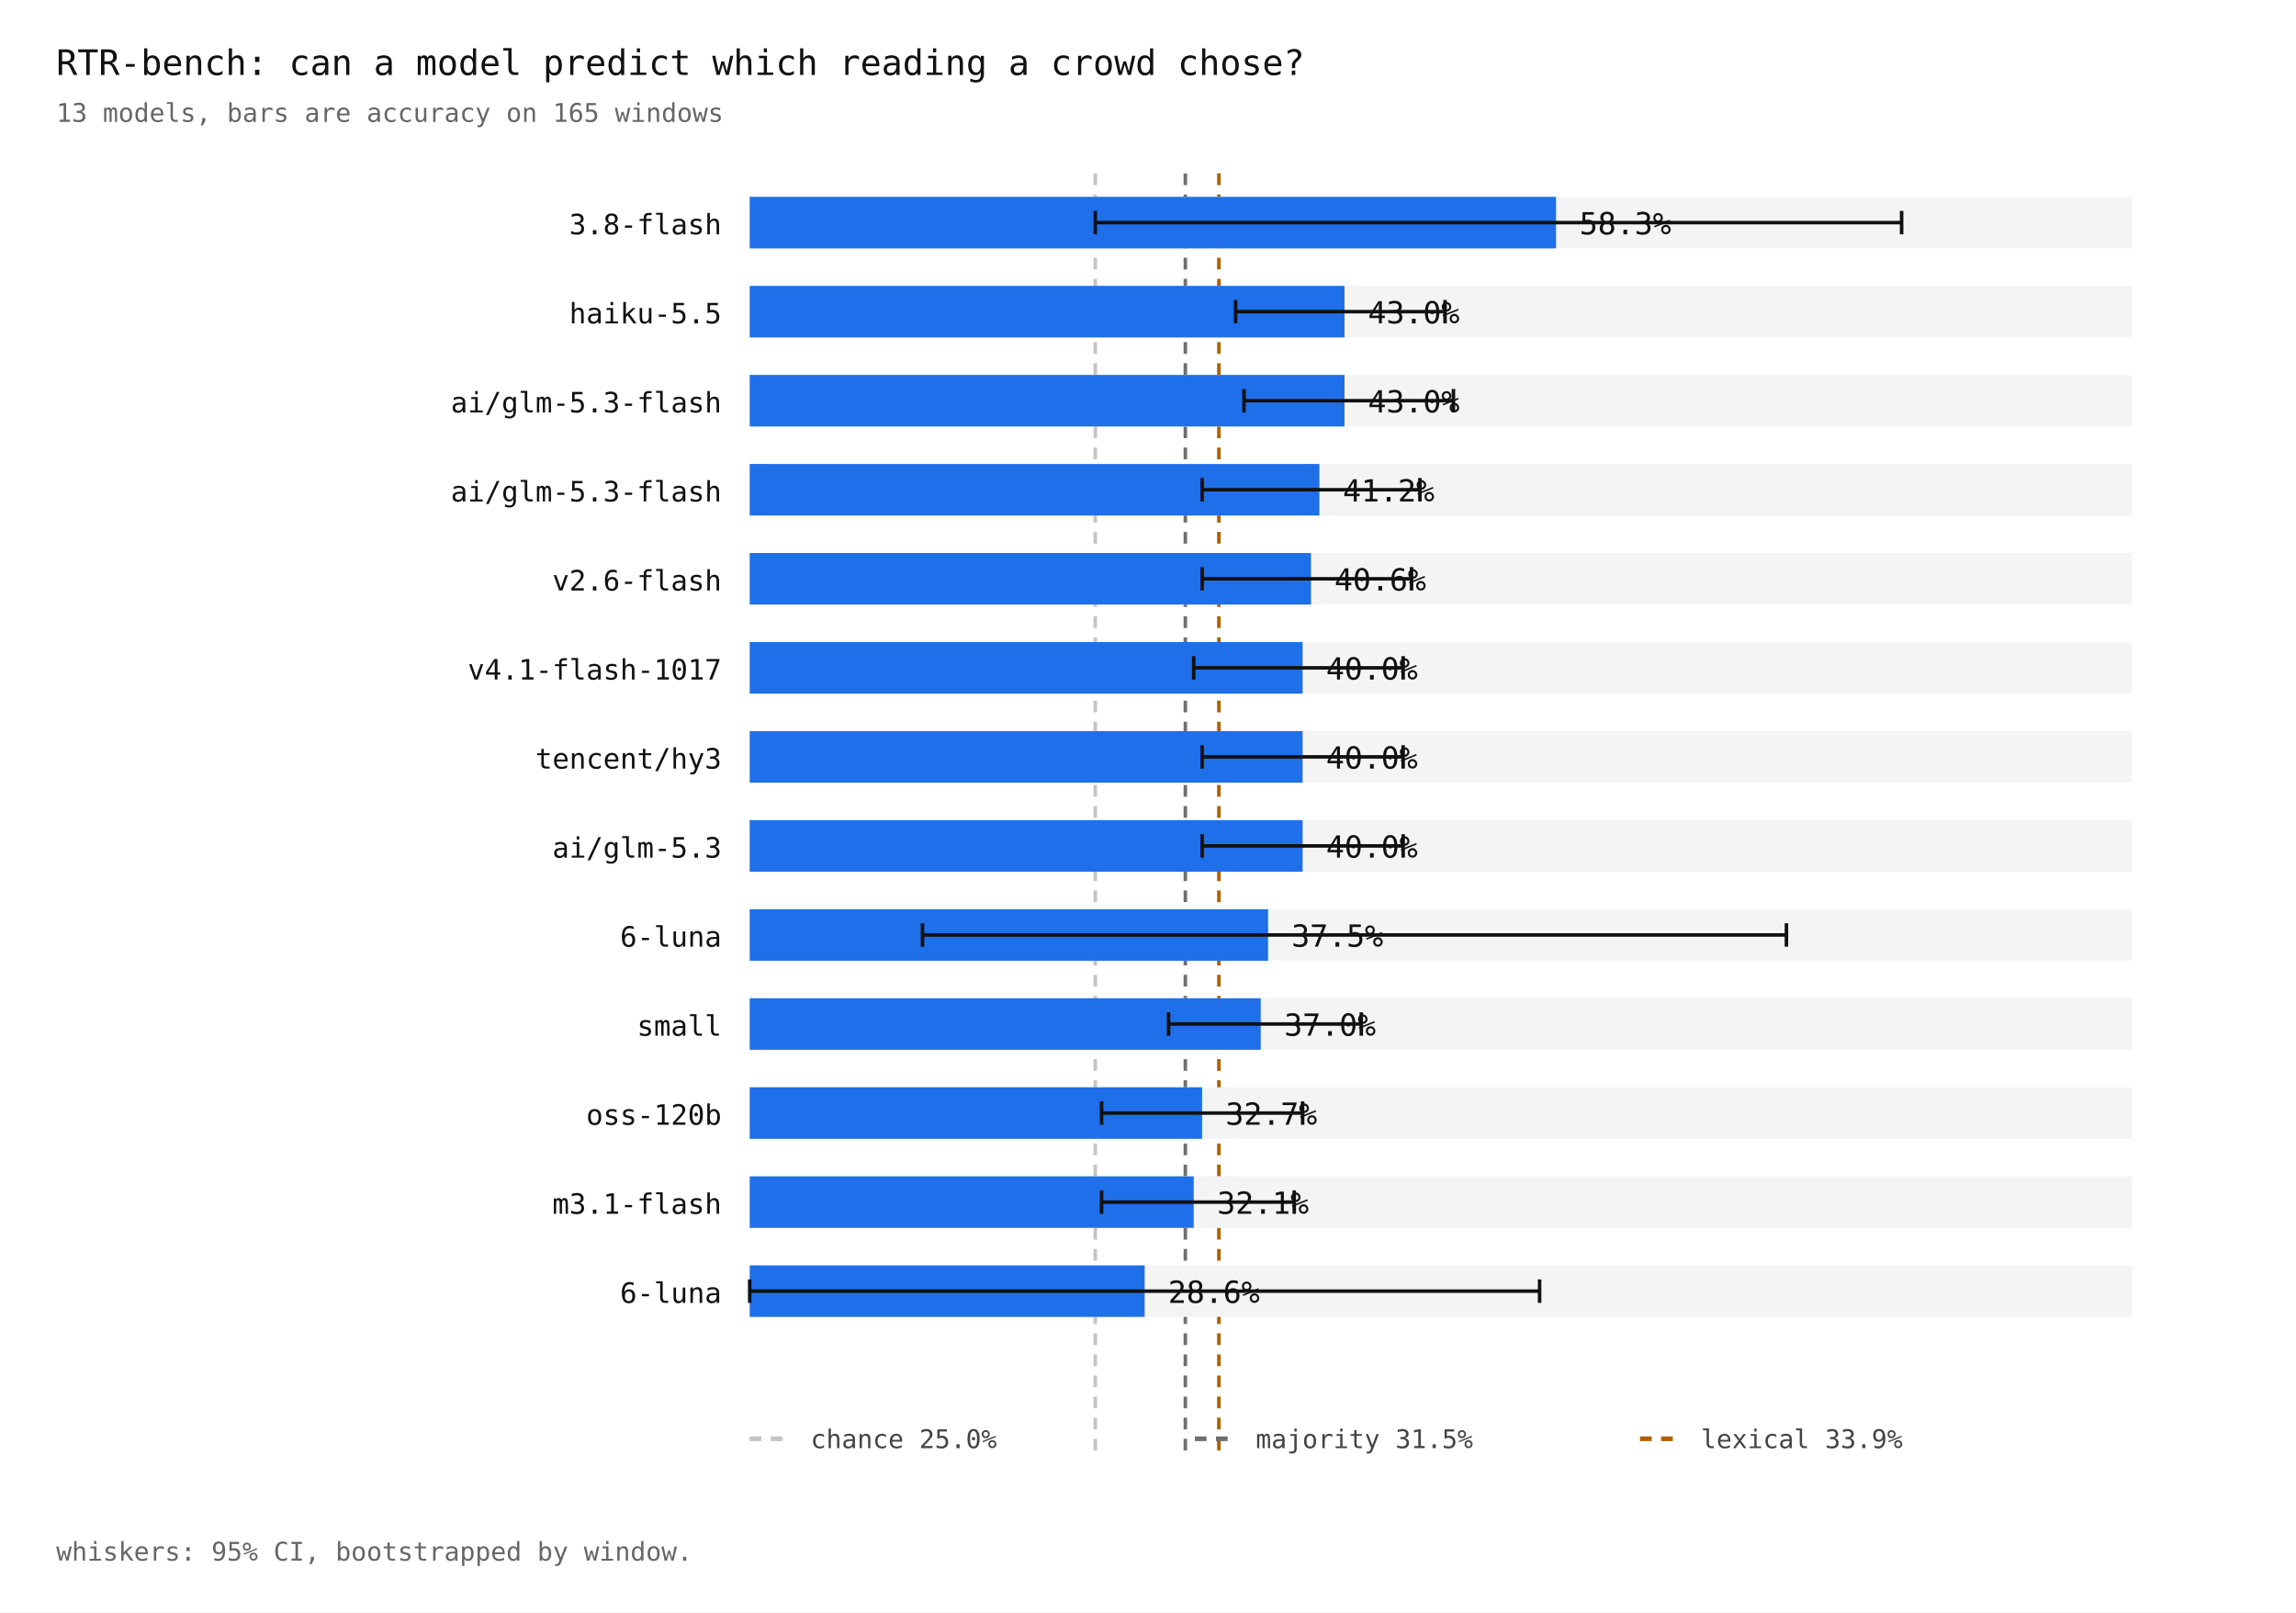
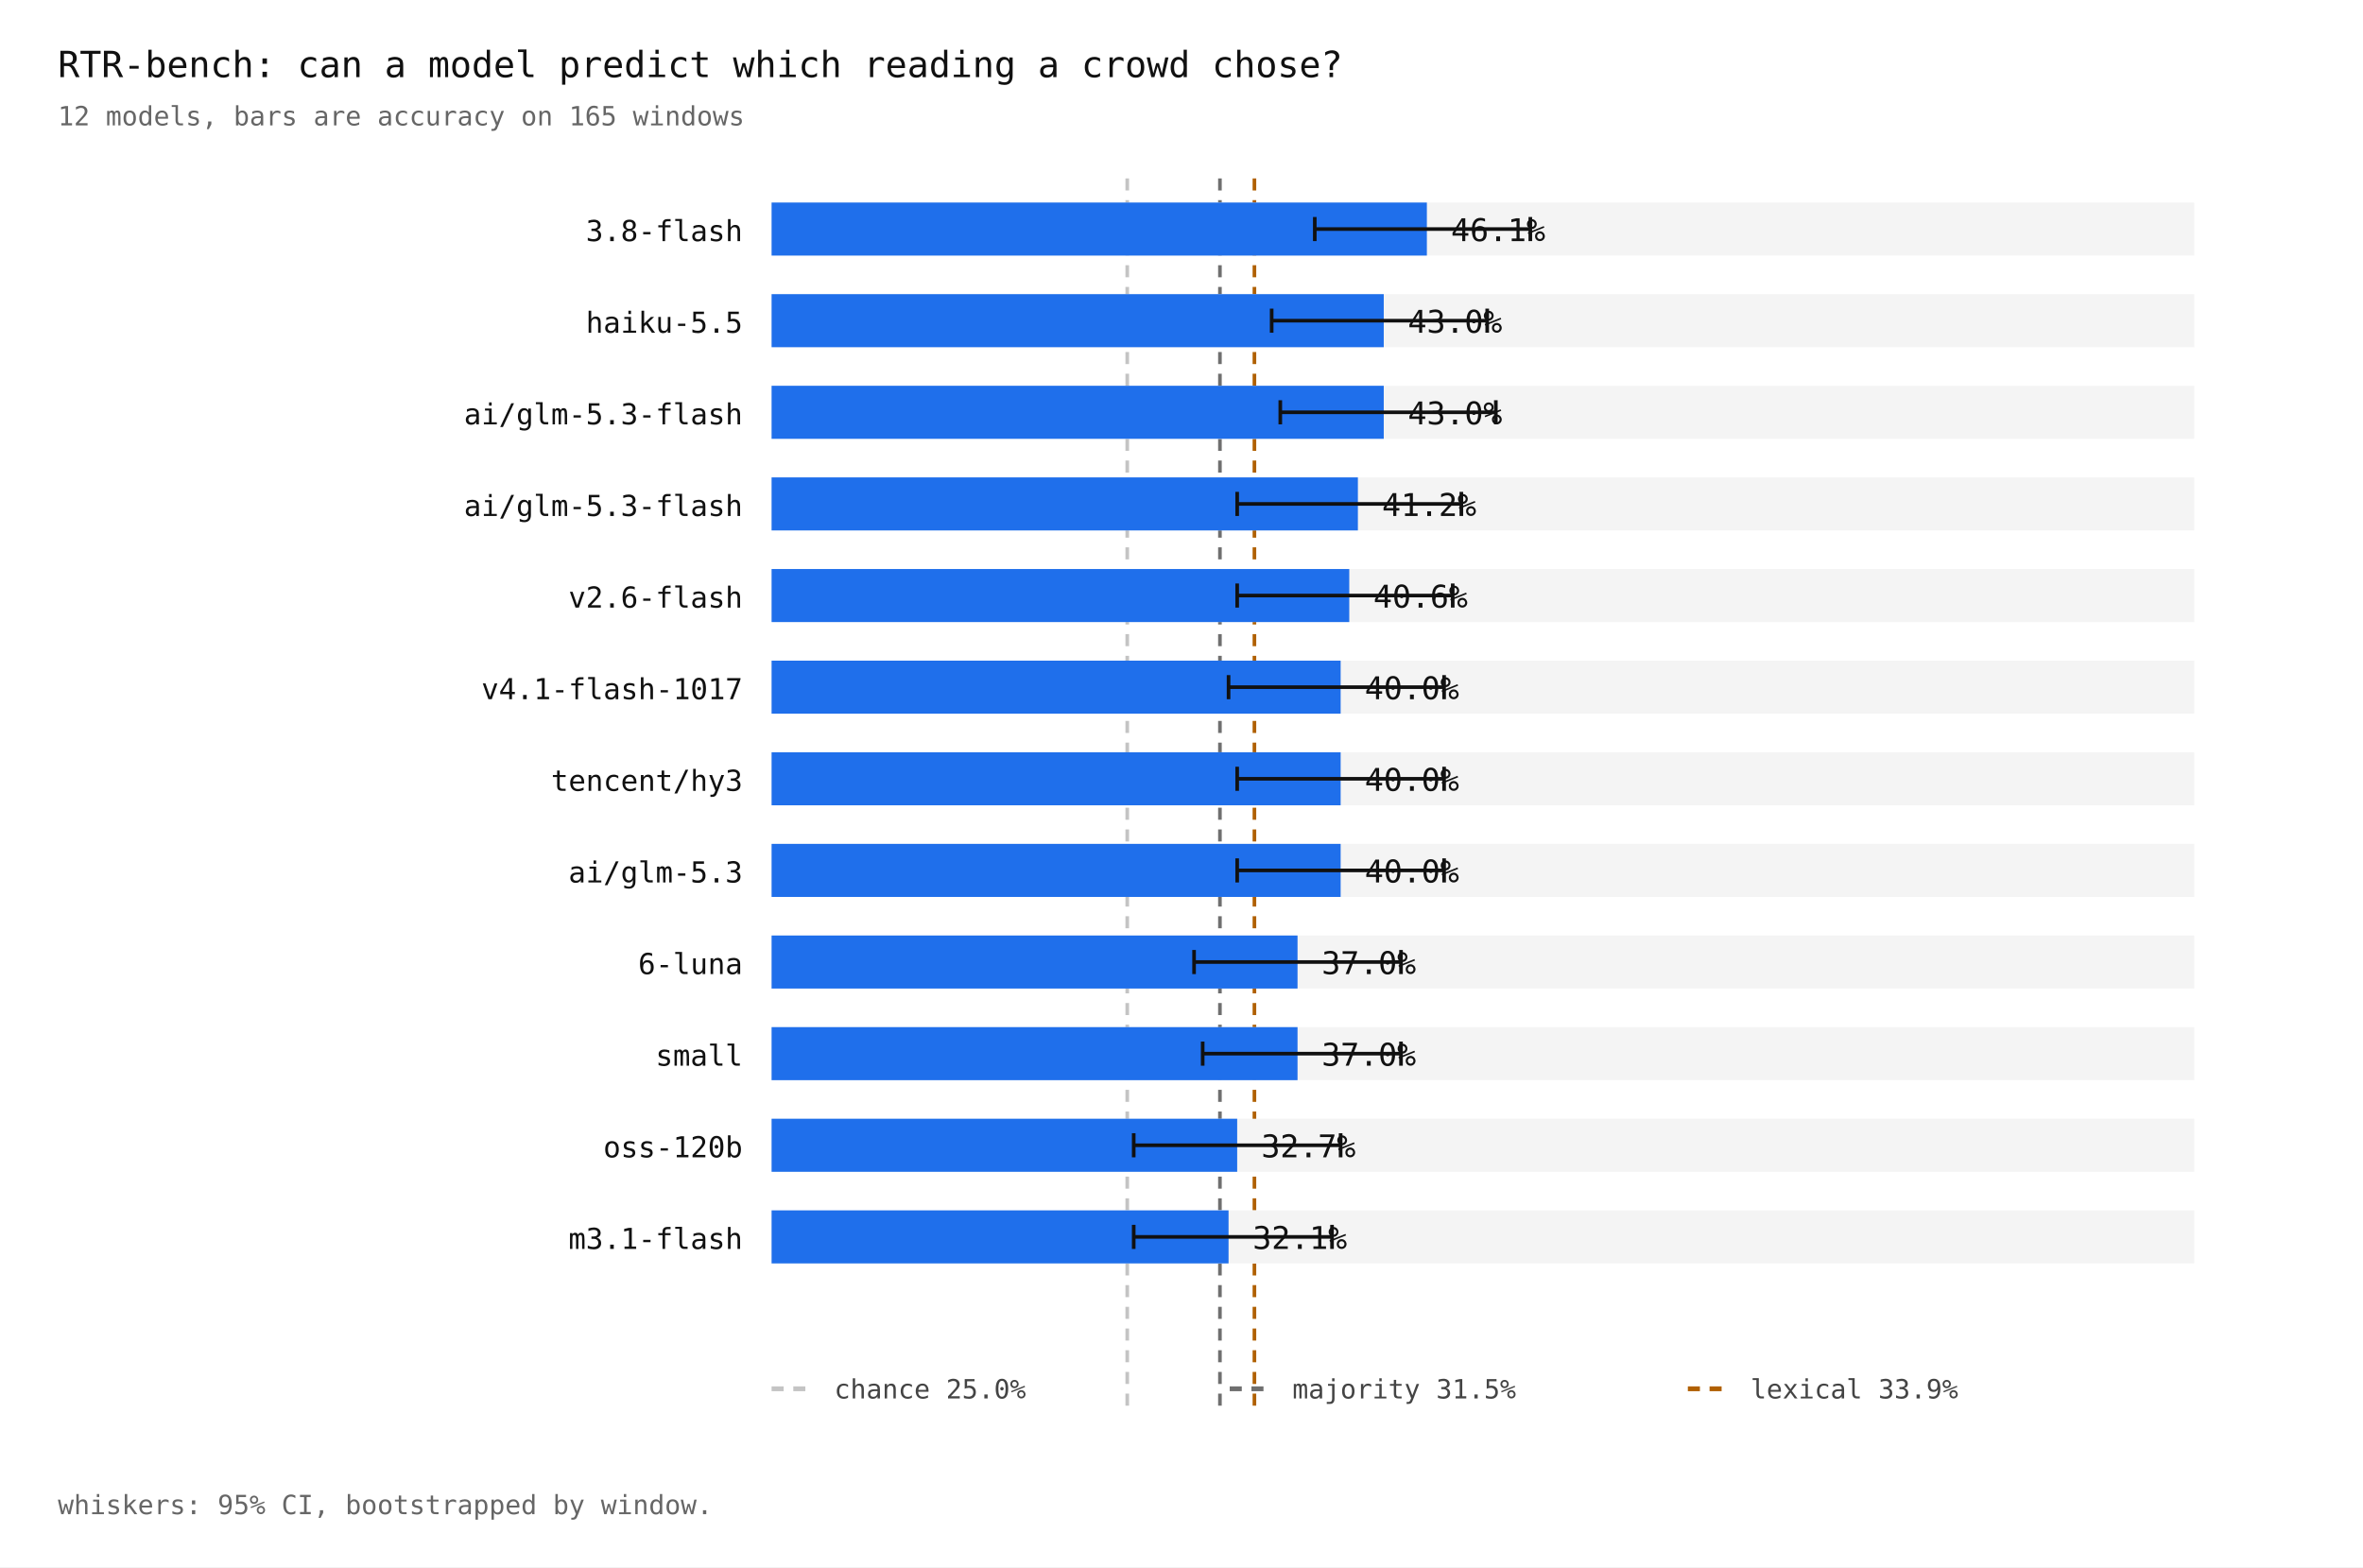
- <svg xmlns="http://www.w3.org/2000/svg" width="980" height="688" viewBox="0 0 980 688">
+ <svg xmlns="http://www.w3.org/2000/svg" width="980" height="650" viewBox="0 0 980 650">
  <rect width="100%" height="100%" fill="#fff" />
  <text x="24" y="32" font-family="ui-monospace, monospace" font-size="15" fill="#111">RTR-bench: can a model predict which reading a crowd chose?</text>
-   <text x="24" y="52" font-family="ui-monospace, monospace" font-size="11" fill="#666">13 models, bars are accuracy on 165 windows</text>
-   <line x1="467.5" y1="74" x2="467.5" y2="622" stroke="#c4c4c4" stroke-width="1.5" stroke-dasharray="5 4" />
-   <line x1="505.939" y1="74" x2="505.939" y2="622" stroke="#6f6f6f" stroke-width="1.5" stroke-dasharray="5 4" />
-   <line x1="520.242" y1="74" x2="520.242" y2="622" stroke="#b06000" stroke-width="1.5" stroke-dasharray="5 4" />
+   <text x="24" y="52" font-family="ui-monospace, monospace" font-size="11" fill="#666">12 models, bars are accuracy on 165 windows</text>
+   <line x1="467.5" y1="74" x2="467.5" y2="584" stroke="#c4c4c4" stroke-width="1.5" stroke-dasharray="5 4" />
+   <line x1="505.939" y1="74" x2="505.939" y2="584" stroke="#6f6f6f" stroke-width="1.5" stroke-dasharray="5 4" />
+   <line x1="520.242" y1="74" x2="520.242" y2="584" stroke="#b06000" stroke-width="1.5" stroke-dasharray="5 4" />
  <text x="308" y="100" text-anchor="end" font-family="ui-monospace, monospace" font-size="12" fill="#111">3.8-flash</text>
  <rect x="320" y="84" width="590" height="22" fill="#f4f4f4" />
-   <rect x="320" y="84" width="344.167" height="22" fill="#1f6feb" />
-   <line x1="467.5" y1="95" x2="811.667" y2="95" stroke="#111" stroke-width="1.5" />
-   <line x1="467.5" y1="90" x2="467.5" y2="100" stroke="#111" stroke-width="1.5" />
-   <line x1="811.667" y1="90" x2="811.667" y2="100" stroke="#111" stroke-width="1.5" />
-   <text x="674.167" y="100" font-family="ui-monospace, monospace" font-size="13" fill="#111">58.3%</text>
+   <rect x="320" y="84" width="271.758" height="22" fill="#1f6feb" />
+   <line x1="545.273" y1="95" x2="634.667" y2="95" stroke="#111" stroke-width="1.5" />
+   <line x1="545.273" y1="90" x2="545.273" y2="100" stroke="#111" stroke-width="1.5" />
+   <line x1="634.667" y1="90" x2="634.667" y2="100" stroke="#111" stroke-width="1.5" />
+   <text x="601.758" y="100" font-family="ui-monospace, monospace" font-size="13" fill="#111">46.1%</text>
  <text x="308" y="138" text-anchor="end" font-family="ui-monospace, monospace" font-size="12" fill="#111">haiku-5.5</text>
  <rect x="320" y="122" width="590" height="22" fill="#f4f4f4" />
  <rect x="320" y="122" width="253.879" height="22" fill="#1f6feb" />
  <line x1="527.394" y1="133" x2="616.788" y2="133" stroke="#111" stroke-width="1.5" />
  <line x1="527.394" y1="128" x2="527.394" y2="138" stroke="#111" stroke-width="1.5" />
  <line x1="616.788" y1="128" x2="616.788" y2="138" stroke="#111" stroke-width="1.5" />
  <text x="583.879" y="138" font-family="ui-monospace, monospace" font-size="13" fill="#111">43.0%</text>
  <text x="308" y="176" text-anchor="end" font-family="ui-monospace, monospace" font-size="12" fill="#111">ai/glm-5.3-flash</text>
  <rect x="320" y="160" width="590" height="22" fill="#f4f4f4" />
  <rect x="320" y="160" width="253.879" height="22" fill="#1f6feb" />
  <line x1="530.97" y1="171" x2="620.364" y2="171" stroke="#111" stroke-width="1.5" />
  <line x1="530.97" y1="166" x2="530.97" y2="176" stroke="#111" stroke-width="1.5" />
  <line x1="620.364" y1="166" x2="620.364" y2="176" stroke="#111" stroke-width="1.5" />
  <text x="583.879" y="176" font-family="ui-monospace, monospace" font-size="13" fill="#111">43.0%</text>
  <text x="308" y="214" text-anchor="end" font-family="ui-monospace, monospace" font-size="12" fill="#111">ai/glm-5.3-flash</text>
  <rect x="320" y="198" width="590" height="22" fill="#f4f4f4" />
  <rect x="320" y="198" width="243.152" height="22" fill="#1f6feb" />
  <line x1="513.091" y1="209" x2="606.061" y2="209" stroke="#111" stroke-width="1.5" />
  <line x1="513.091" y1="204" x2="513.091" y2="214" stroke="#111" stroke-width="1.5" />
  <line x1="606.061" y1="204" x2="606.061" y2="214" stroke="#111" stroke-width="1.5" />
  <text x="573.152" y="214" font-family="ui-monospace, monospace" font-size="13" fill="#111">41.2%</text>
  <text x="308" y="252" text-anchor="end" font-family="ui-monospace, monospace" font-size="12" fill="#111">v2.6-flash</text>
  <rect x="320" y="236" width="590" height="22" fill="#f4f4f4" />
  <rect x="320" y="236" width="239.576" height="22" fill="#1f6feb" />
  <line x1="513.091" y1="247" x2="602.485" y2="247" stroke="#111" stroke-width="1.5" />
  <line x1="513.091" y1="242" x2="513.091" y2="252" stroke="#111" stroke-width="1.5" />
  <line x1="602.485" y1="242" x2="602.485" y2="252" stroke="#111" stroke-width="1.5" />
  <text x="569.576" y="252" font-family="ui-monospace, monospace" font-size="13" fill="#111">40.6%</text>
  <text x="308" y="290" text-anchor="end" font-family="ui-monospace, monospace" font-size="12" fill="#111">v4.1-flash-1017</text>
  <rect x="320" y="274" width="590" height="22" fill="#f4f4f4" />
  <rect x="320" y="274" width="236" height="22" fill="#1f6feb" />
  <line x1="509.515" y1="285" x2="598.909" y2="285" stroke="#111" stroke-width="1.5" />
  <line x1="509.515" y1="280" x2="509.515" y2="290" stroke="#111" stroke-width="1.5" />
  <line x1="598.909" y1="280" x2="598.909" y2="290" stroke="#111" stroke-width="1.5" />
  <text x="566" y="290" font-family="ui-monospace, monospace" font-size="13" fill="#111">40.0%</text>
  <text x="308" y="328" text-anchor="end" font-family="ui-monospace, monospace" font-size="12" fill="#111">tencent/hy3</text>
  <rect x="320" y="312" width="590" height="22" fill="#f4f4f4" />
  <rect x="320" y="312" width="236" height="22" fill="#1f6feb" />
  <line x1="513.091" y1="323" x2="598.909" y2="323" stroke="#111" stroke-width="1.5" />
  <line x1="513.091" y1="318" x2="513.091" y2="328" stroke="#111" stroke-width="1.5" />
  <line x1="598.909" y1="318" x2="598.909" y2="328" stroke="#111" stroke-width="1.5" />
  <text x="566" y="328" font-family="ui-monospace, monospace" font-size="13" fill="#111">40.0%</text>
  <text x="308" y="366" text-anchor="end" font-family="ui-monospace, monospace" font-size="12" fill="#111">ai/glm-5.3</text>
  <rect x="320" y="350" width="590" height="22" fill="#f4f4f4" />
  <rect x="320" y="350" width="236" height="22" fill="#1f6feb" />
  <line x1="513.091" y1="361" x2="598.909" y2="361" stroke="#111" stroke-width="1.5" />
  <line x1="513.091" y1="356" x2="513.091" y2="366" stroke="#111" stroke-width="1.5" />
  <line x1="598.909" y1="356" x2="598.909" y2="366" stroke="#111" stroke-width="1.5" />
  <text x="566" y="366" font-family="ui-monospace, monospace" font-size="13" fill="#111">40.0%</text>
  <text x="308" y="404" text-anchor="end" font-family="ui-monospace, monospace" font-size="12" fill="#111">6-luna</text>
  <rect x="320" y="388" width="590" height="22" fill="#f4f4f4" />
-   <rect x="320" y="388" width="221.25" height="22" fill="#1f6feb" />
-   <line x1="393.75" y1="399" x2="762.5" y2="399" stroke="#111" stroke-width="1.5" />
-   <line x1="393.75" y1="394" x2="393.75" y2="404" stroke="#111" stroke-width="1.5" />
-   <line x1="762.5" y1="394" x2="762.5" y2="404" stroke="#111" stroke-width="1.5" />
-   <text x="551.25" y="404" font-family="ui-monospace, monospace" font-size="13" fill="#111">37.5%</text>
+   <rect x="320" y="388" width="218.121" height="22" fill="#1f6feb" />
+   <line x1="495.212" y1="399" x2="581.03" y2="399" stroke="#111" stroke-width="1.5" />
+   <line x1="495.212" y1="394" x2="495.212" y2="404" stroke="#111" stroke-width="1.5" />
+   <line x1="581.03" y1="394" x2="581.03" y2="404" stroke="#111" stroke-width="1.5" />
+   <text x="548.121" y="404" font-family="ui-monospace, monospace" font-size="13" fill="#111">37.0%</text>
  <text x="308" y="442" text-anchor="end" font-family="ui-monospace, monospace" font-size="12" fill="#111">small</text>
  <rect x="320" y="426" width="590" height="22" fill="#f4f4f4" />
  <rect x="320" y="426" width="218.121" height="22" fill="#1f6feb" />
  <line x1="498.788" y1="437" x2="581.03" y2="437" stroke="#111" stroke-width="1.5" />
  <line x1="498.788" y1="432" x2="498.788" y2="442" stroke="#111" stroke-width="1.5" />
  <line x1="581.03" y1="432" x2="581.03" y2="442" stroke="#111" stroke-width="1.5" />
  <text x="548.121" y="442" font-family="ui-monospace, monospace" font-size="13" fill="#111">37.0%</text>
  <text x="308" y="480" text-anchor="end" font-family="ui-monospace, monospace" font-size="12" fill="#111">oss-120b</text>
  <rect x="320" y="464" width="590" height="22" fill="#f4f4f4" />
  <rect x="320" y="464" width="193.091" height="22" fill="#1f6feb" />
  <line x1="470.182" y1="475" x2="556" y2="475" stroke="#111" stroke-width="1.5" />
  <line x1="470.182" y1="470" x2="470.182" y2="480" stroke="#111" stroke-width="1.5" />
  <line x1="556" y1="470" x2="556" y2="480" stroke="#111" stroke-width="1.5" />
  <text x="523.091" y="480" font-family="ui-monospace, monospace" font-size="13" fill="#111">32.7%</text>
  <text x="308" y="518" text-anchor="end" font-family="ui-monospace, monospace" font-size="12" fill="#111">m3.1-flash</text>
  <rect x="320" y="502" width="590" height="22" fill="#f4f4f4" />
  <rect x="320" y="502" width="189.515" height="22" fill="#1f6feb" />
  <line x1="470.182" y1="513" x2="552.424" y2="513" stroke="#111" stroke-width="1.5" />
  <line x1="470.182" y1="508" x2="470.182" y2="518" stroke="#111" stroke-width="1.5" />
  <line x1="552.424" y1="508" x2="552.424" y2="518" stroke="#111" stroke-width="1.5" />
  <text x="519.515" y="518" font-family="ui-monospace, monospace" font-size="13" fill="#111">32.1%</text>
-   <text x="308" y="556" text-anchor="end" font-family="ui-monospace, monospace" font-size="12" fill="#111">6-luna</text>
-   <rect x="320" y="540" width="590" height="22" fill="#f4f4f4" />
-   <rect x="320" y="540" width="168.571" height="22" fill="#1f6feb" />
-   <line x1="320" y1="551" x2="657.143" y2="551" stroke="#111" stroke-width="1.5" />
-   <line x1="320" y1="546" x2="320" y2="556" stroke="#111" stroke-width="1.5" />
-   <line x1="657.143" y1="546" x2="657.143" y2="556" stroke="#111" stroke-width="1.5" />
-   <text x="498.571" y="556" font-family="ui-monospace, monospace" font-size="13" fill="#111">28.6%</text>
-   <g transform="translate(320, 614)">
+   <g transform="translate(320, 576)">
    <line x1="0" y1="0" x2="18" y2="0" stroke="#c4c4c4" stroke-width="2" stroke-dasharray="5 4" />
    <text x="26" y="4" font-family="ui-monospace, monospace" font-size="11" fill="#444">chance 25.0%</text>
  </g>
-   <g transform="translate(510, 614)">
+   <g transform="translate(510, 576)">
    <line x1="0" y1="0" x2="18" y2="0" stroke="#6f6f6f" stroke-width="2" stroke-dasharray="5 4" />
    <text x="26" y="4" font-family="ui-monospace, monospace" font-size="11" fill="#444">majority 31.5%</text>
  </g>
-   <g transform="translate(700, 614)">
+   <g transform="translate(700, 576)">
    <line x1="0" y1="0" x2="18" y2="0" stroke="#b06000" stroke-width="2" stroke-dasharray="5 4" />
    <text x="26" y="4" font-family="ui-monospace, monospace" font-size="11" fill="#444">lexical 33.9%</text>
  </g>
-   <text x="24" y="666" font-family="ui-monospace, monospace" font-size="11" fill="#666">whiskers: 95% CI, bootstrapped by window.</text>
+   <text x="24" y="628" font-family="ui-monospace, monospace" font-size="11" fill="#666">whiskers: 95% CI, bootstrapped by window.</text>
</svg>
